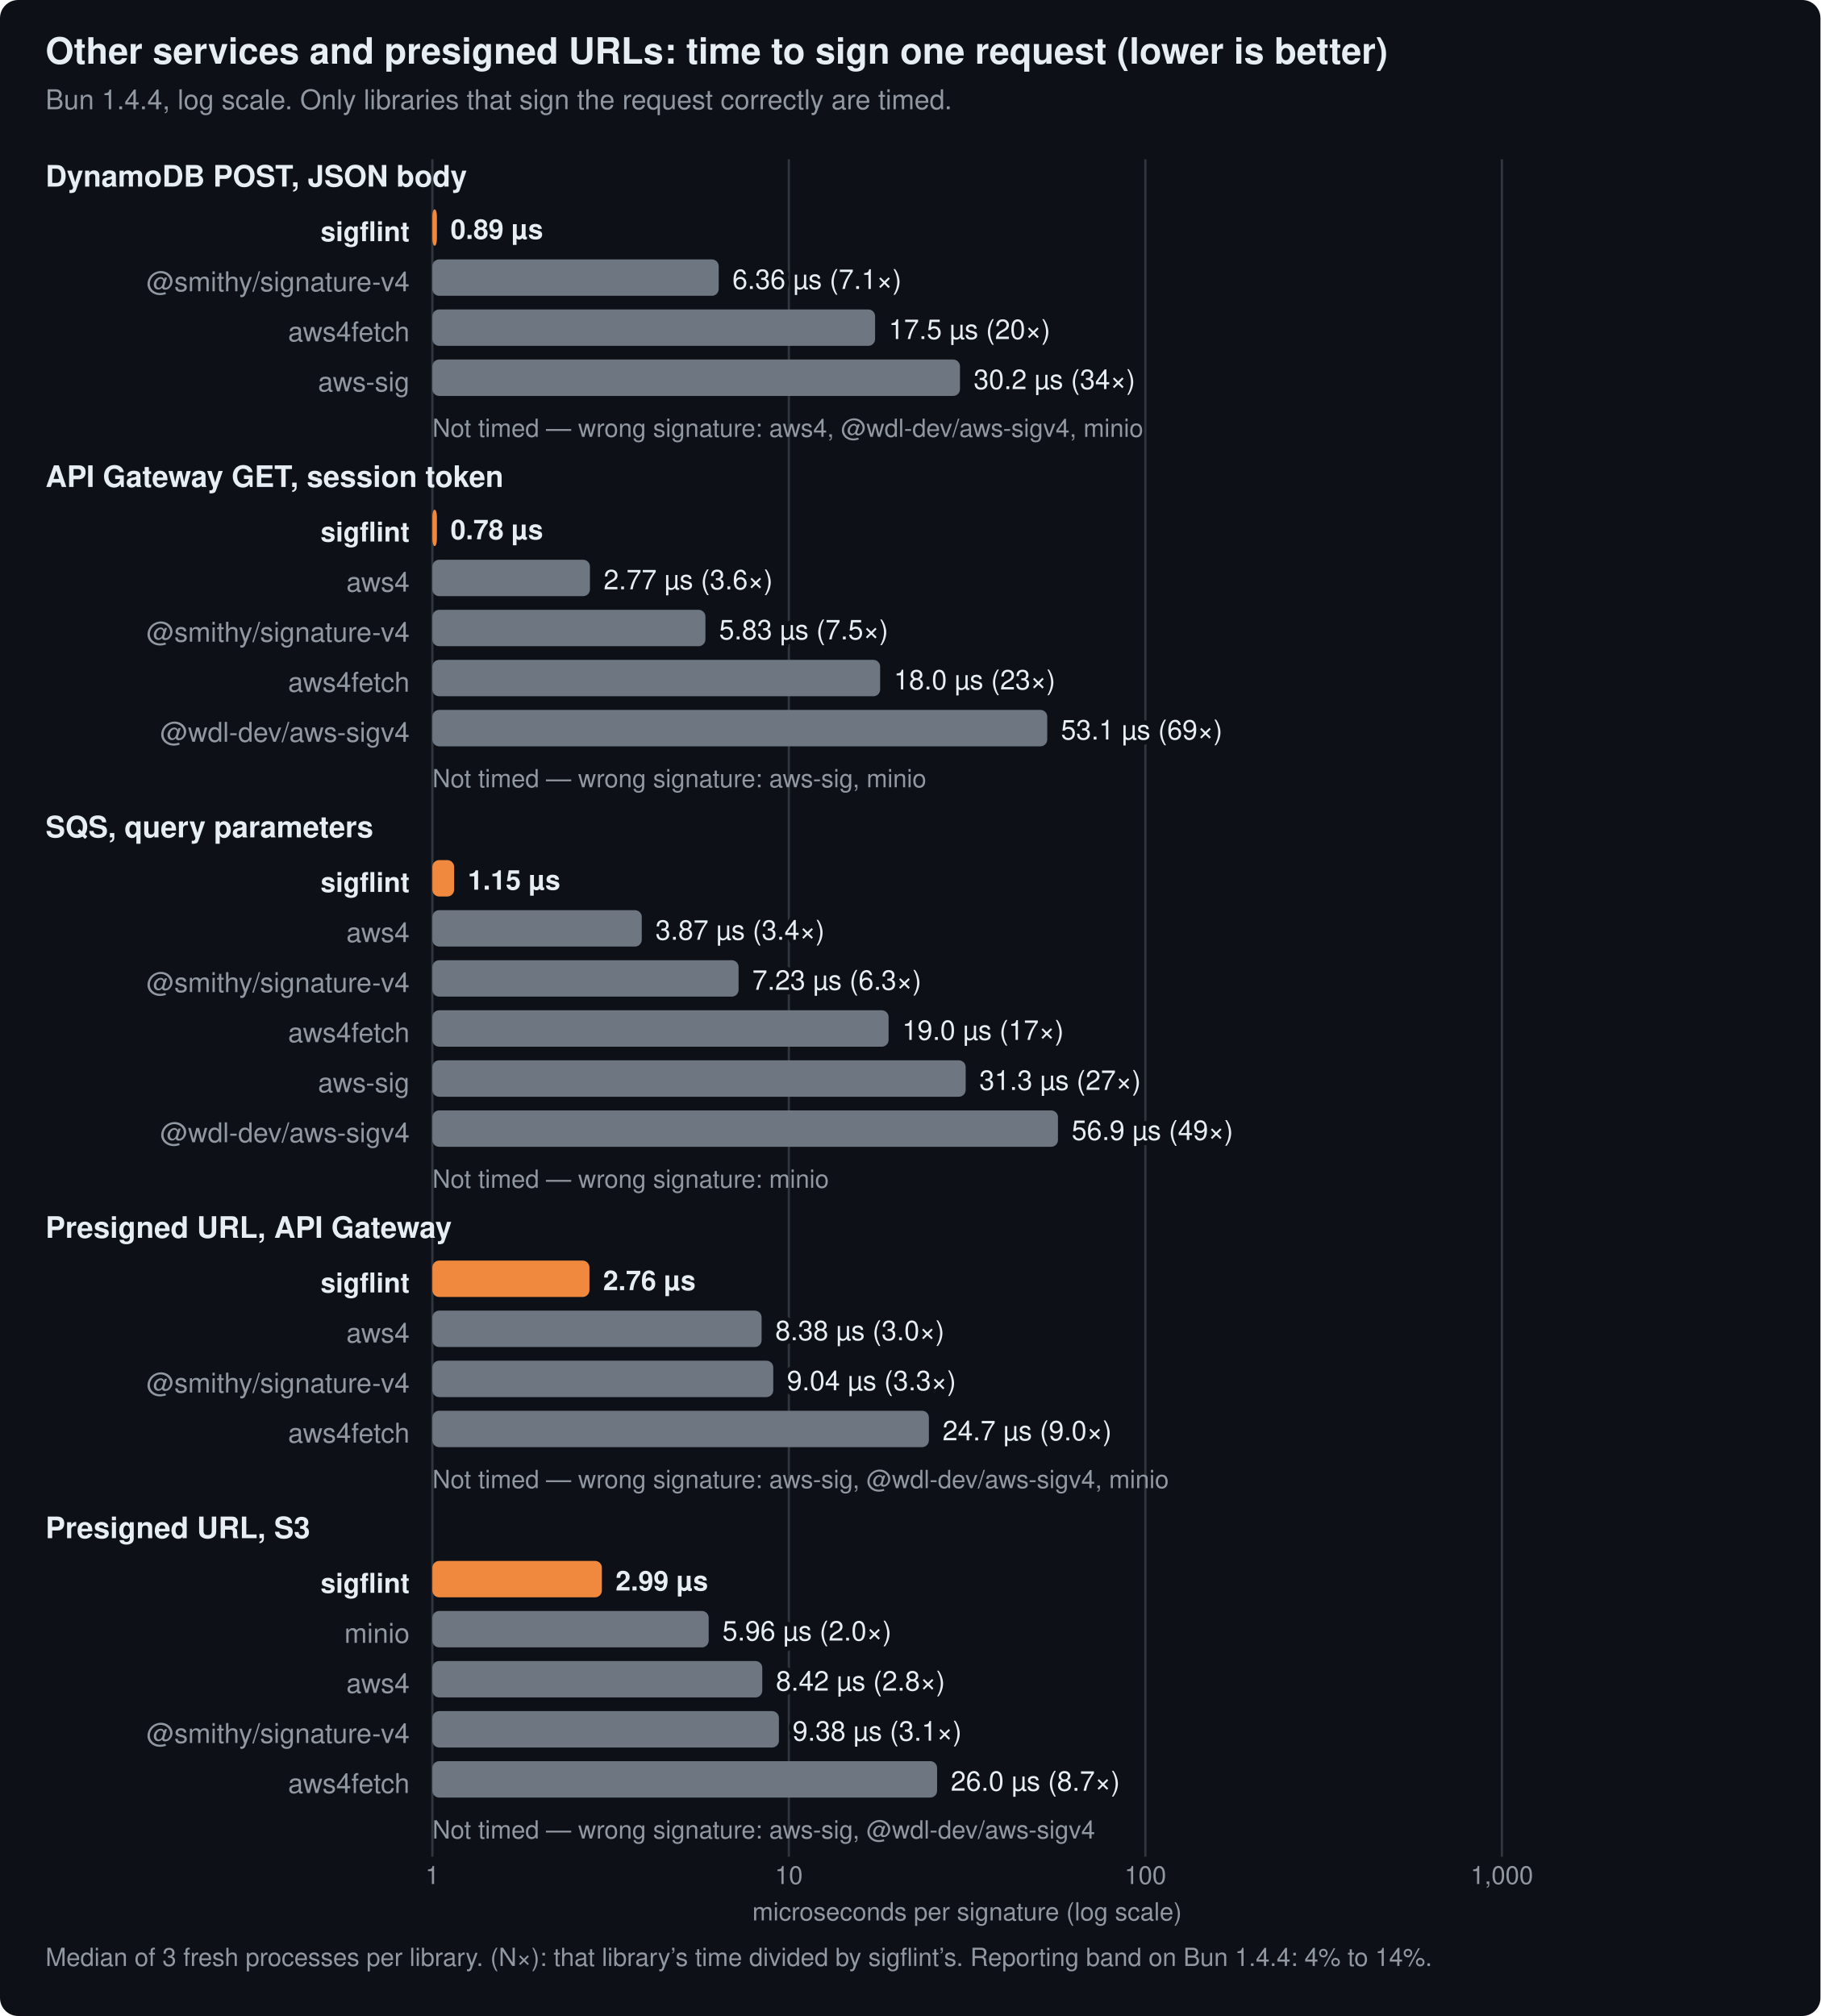
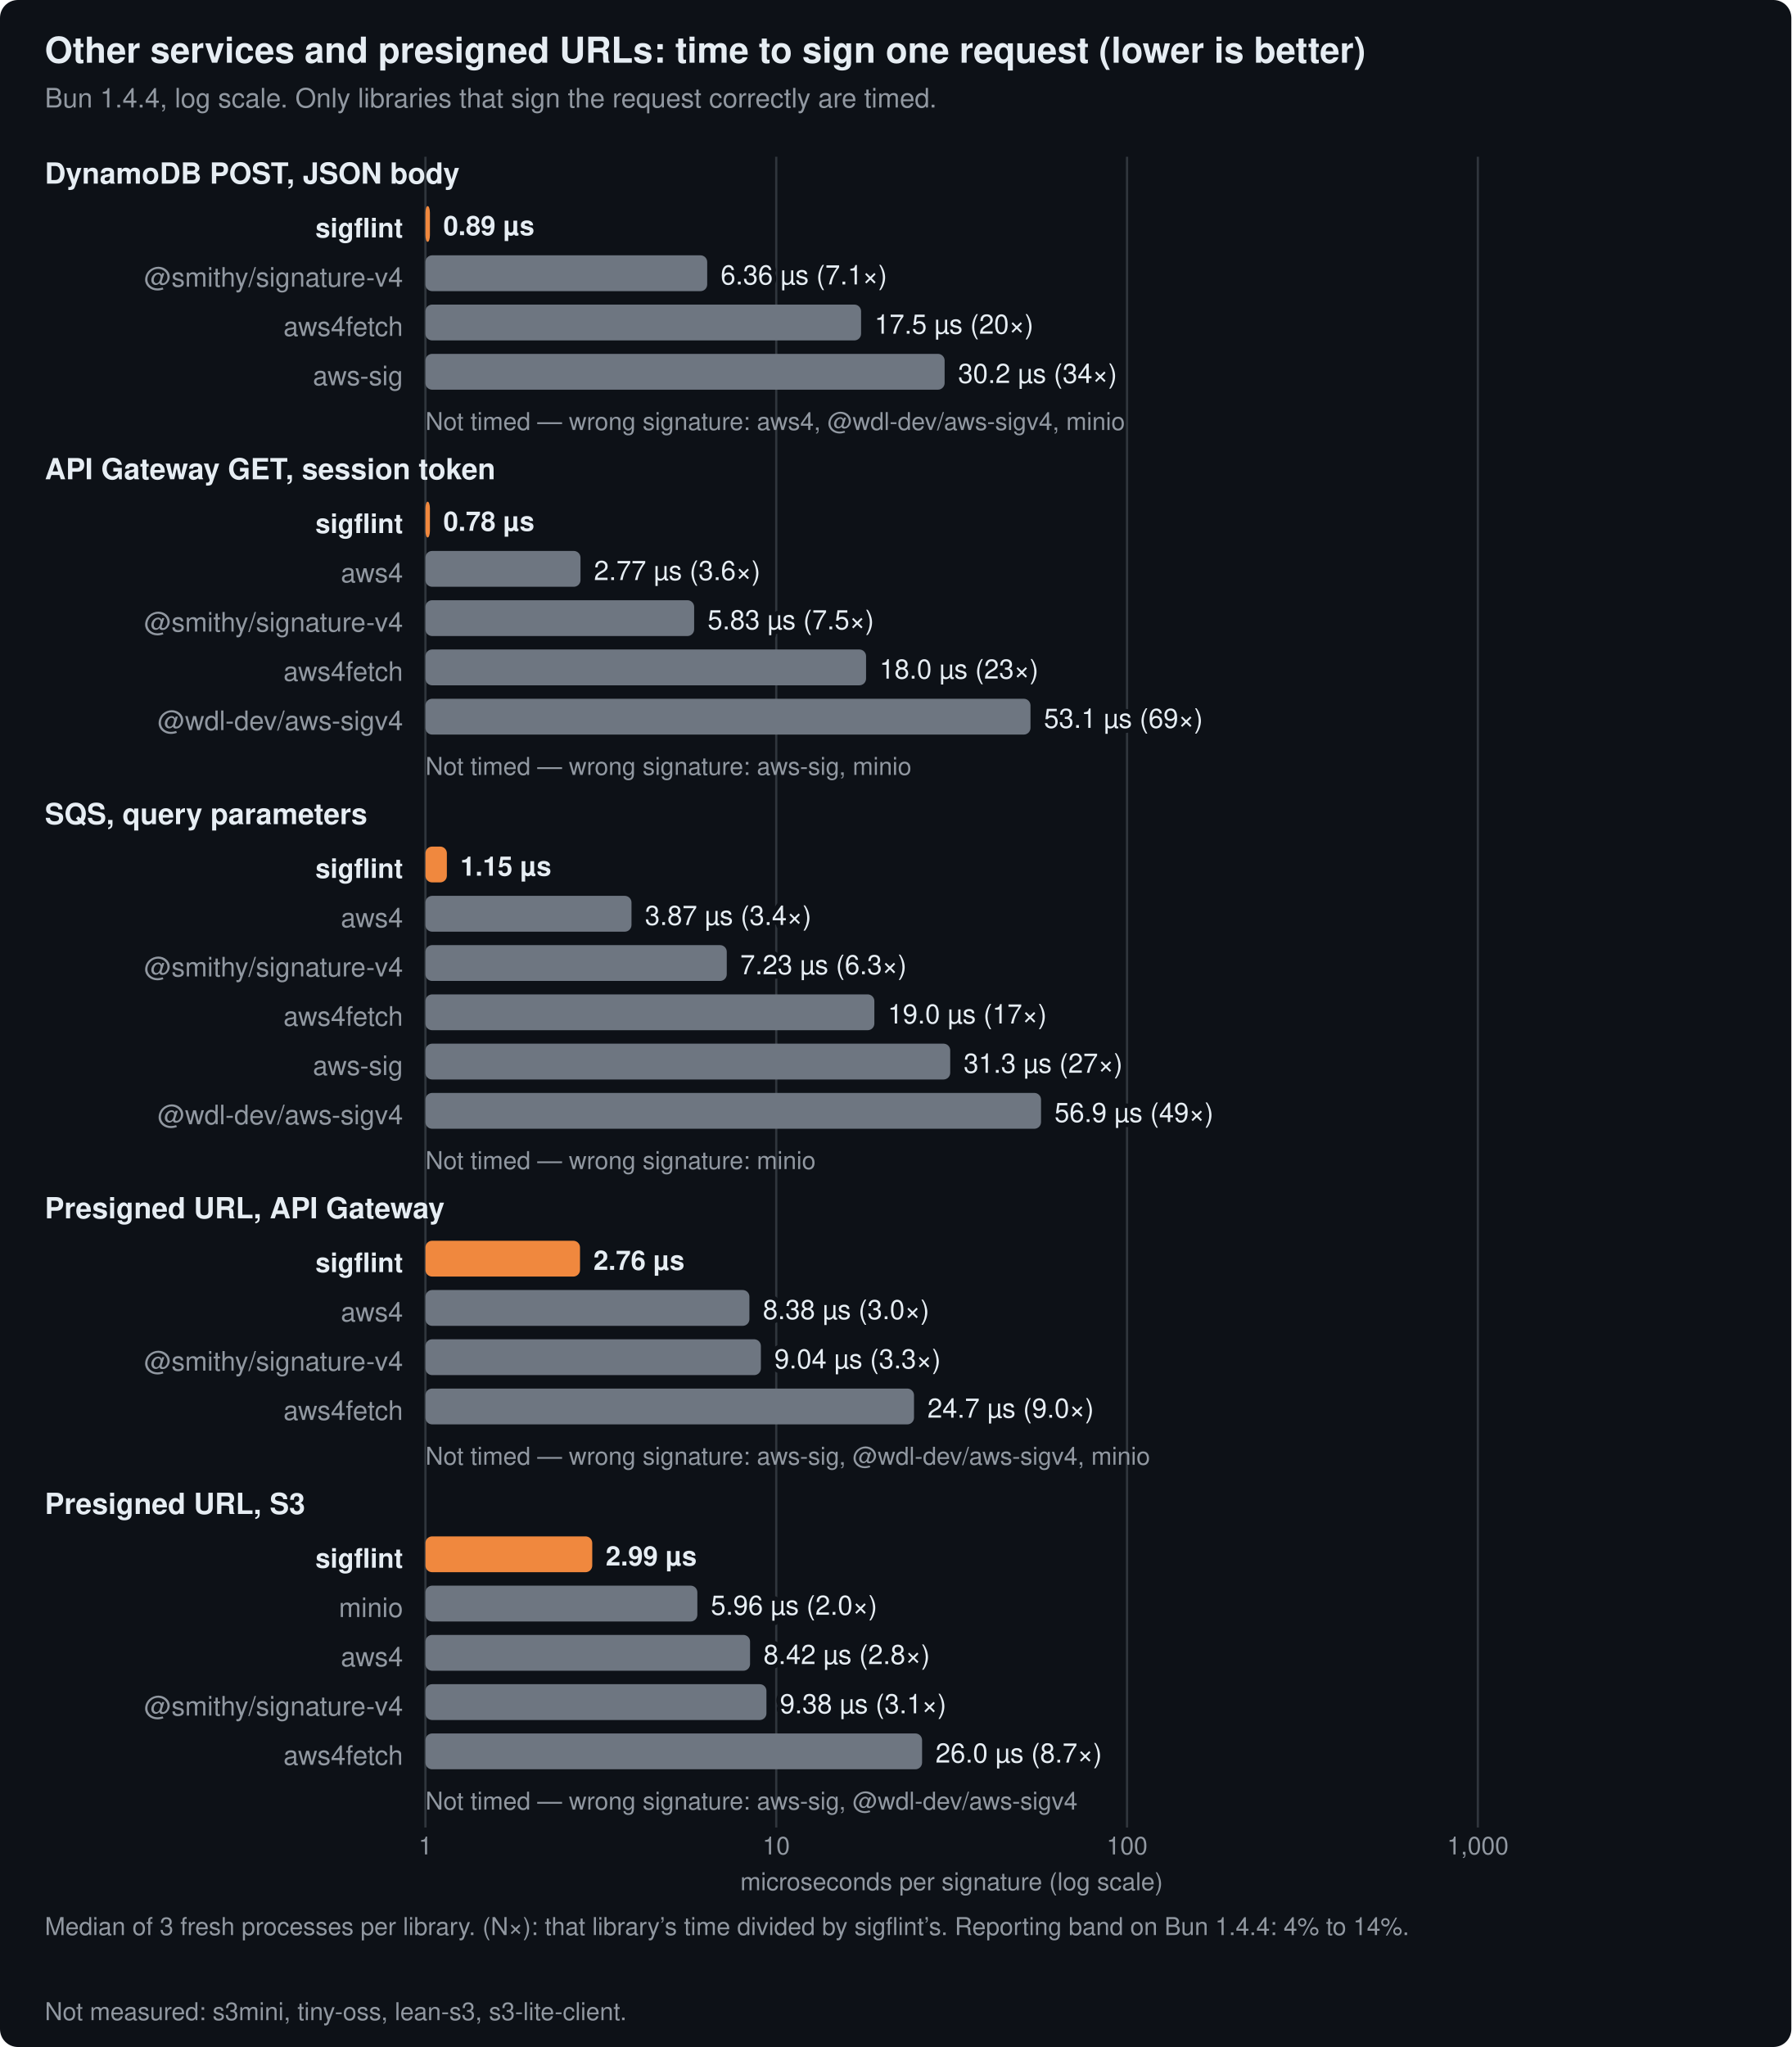
- <svg xmlns="http://www.w3.org/2000/svg" width="800" height="886" viewBox="0 0 800 886" role="img" aria-labelledby="t d" font-family="-apple-system,BlinkMacSystemFont,'Segoe UI',Helvetica,Arial,sans-serif">
-   <rect width="800" height="886" rx="8" fill="#0d1117" />
+ <svg xmlns="http://www.w3.org/2000/svg" width="800" height="914" viewBox="0 0 800 914" role="img" aria-labelledby="t d" font-family="-apple-system,BlinkMacSystemFont,'Segoe UI',Helvetica,Arial,sans-serif">
+   <rect width="800" height="914" rx="8" fill="#0d1117" />
  <text x="20" y="28" font-size="16" fill="#e6edf3" text-anchor="start" font-weight="600">Other services and presigned URLs: time to sign one request (lower is better)</text>
  <text x="20" y="48" font-size="12" fill="#9198a1" text-anchor="start" font-weight="400">Bun 1.4.4, log scale. Only libraries that sign the request correctly are timed.</text>
  <line x1="190" y1="70" x2="190" y2="816" stroke="#30363d" />
  <text x="190" y="828" font-size="11" fill="#9198a1" text-anchor="middle" font-weight="400">1</text>
  <line x1="346.667" y1="70" x2="346.667" y2="816" stroke="#30363d" />
  <text x="346.667" y="828" font-size="11" fill="#9198a1" text-anchor="middle" font-weight="400">10</text>
  <line x1="503.333" y1="70" x2="503.333" y2="816" stroke="#30363d" />
  <text x="503.333" y="828" font-size="11" fill="#9198a1" text-anchor="middle" font-weight="400">100</text>
  <line x1="660" y1="70" x2="660" y2="816" stroke="#30363d" />
  <text x="660" y="828" font-size="11" fill="#9198a1" text-anchor="middle" font-weight="400">1,000</text>
  <text x="20" y="82" font-size="13" fill="#e6edf3" text-anchor="start" font-weight="600">DynamoDB POST, JSON body</text>
  <text x="180" y="106" font-size="12" fill="#e6edf3" text-anchor="end" font-weight="700">sigflint</text>
  <rect x="190" y="92" width="2" height="16" rx="3" fill="#f0883e" />
  <text x="198" y="105" font-size="12" fill="#e6edf3" text-anchor="start" font-weight="700" stroke="#0d1117" stroke-width="4" stroke-linejoin="round" paint-order="stroke">0.89 µs</text>
  <text x="180" y="128" font-size="12" fill="#9198a1" text-anchor="end" font-weight="400">@smithy/signature-v4</text>
  <rect x="190" y="114" width="125.832" height="16" rx="3" fill="#6e7681" />
  <text x="321.832" y="127" font-size="12" fill="#e6edf3" text-anchor="start" font-weight="400" stroke="#0d1117" stroke-width="4" stroke-linejoin="round" paint-order="stroke">6.36 µs  (7.1×)</text>
  <text x="180" y="150" font-size="12" fill="#9198a1" text-anchor="end" font-weight="400">aws4fetch</text>
  <rect x="190" y="136" width="194.556" height="16" rx="3" fill="#6e7681" />
  <text x="390.556" y="149" font-size="12" fill="#e6edf3" text-anchor="start" font-weight="400" stroke="#0d1117" stroke-width="4" stroke-linejoin="round" paint-order="stroke">17.5 µs  (20×)</text>
  <text x="180" y="172" font-size="12" fill="#9198a1" text-anchor="end" font-weight="400">aws-sig</text>
  <rect x="190" y="158" width="231.866" height="16" rx="3" fill="#6e7681" />
  <text x="427.866" y="171" font-size="12" fill="#e6edf3" text-anchor="start" font-weight="400" stroke="#0d1117" stroke-width="4" stroke-linejoin="round" paint-order="stroke">30.2 µs  (34×)</text>
  <text x="190" y="192" font-size="11" fill="#9198a1" text-anchor="start" font-weight="400">Not timed — wrong signature: aws4, @wdl-dev/aws-sigv4, minio</text>
  <text x="20" y="214" font-size="13" fill="#e6edf3" text-anchor="start" font-weight="600">API Gateway GET, session token</text>
  <text x="180" y="238" font-size="12" fill="#e6edf3" text-anchor="end" font-weight="700">sigflint</text>
  <rect x="190" y="224" width="2" height="16" rx="3" fill="#f0883e" />
  <text x="198" y="237" font-size="12" fill="#e6edf3" text-anchor="start" font-weight="700" stroke="#0d1117" stroke-width="4" stroke-linejoin="round" paint-order="stroke">0.78 µs</text>
  <text x="180" y="260" font-size="12" fill="#9198a1" text-anchor="end" font-weight="400">aws4</text>
  <rect x="190" y="246" width="69.248" height="16" rx="3" fill="#6e7681" />
  <text x="265.248" y="259" font-size="12" fill="#e6edf3" text-anchor="start" font-weight="400" stroke="#0d1117" stroke-width="4" stroke-linejoin="round" paint-order="stroke">2.77 µs  (3.6×)</text>
  <text x="180" y="282" font-size="12" fill="#9198a1" text-anchor="end" font-weight="400">@smithy/signature-v4</text>
  <rect x="190" y="268" width="120.001" height="16" rx="3" fill="#6e7681" />
  <text x="316.001" y="281" font-size="12" fill="#e6edf3" text-anchor="start" font-weight="400" stroke="#0d1117" stroke-width="4" stroke-linejoin="round" paint-order="stroke">5.83 µs  (7.5×)</text>
  <text x="180" y="304" font-size="12" fill="#9198a1" text-anchor="end" font-weight="400">aws4fetch</text>
  <rect x="190" y="290" width="196.78" height="16" rx="3" fill="#6e7681" />
  <text x="392.78" y="303" font-size="12" fill="#e6edf3" text-anchor="start" font-weight="400" stroke="#0d1117" stroke-width="4" stroke-linejoin="round" paint-order="stroke">18.0 µs  (23×)</text>
  <text x="180" y="326" font-size="12" fill="#9198a1" text-anchor="end" font-weight="400">@wdl-dev/aws-sigv4</text>
  <rect x="190" y="312" width="270.211" height="16" rx="3" fill="#6e7681" />
  <text x="466.211" y="325" font-size="12" fill="#e6edf3" text-anchor="start" font-weight="400" stroke="#0d1117" stroke-width="4" stroke-linejoin="round" paint-order="stroke">53.1 µs  (69×)</text>
  <text x="190" y="346" font-size="11" fill="#9198a1" text-anchor="start" font-weight="400">Not timed — wrong signature: aws-sig, minio</text>
  <text x="20" y="368" font-size="13" fill="#e6edf3" text-anchor="start" font-weight="600">SQS, query parameters</text>
  <text x="180" y="392" font-size="12" fill="#e6edf3" text-anchor="end" font-weight="700">sigflint</text>
  <rect x="190" y="378" width="9.568" height="16" rx="3" fill="#f0883e" />
  <text x="205.568" y="391" font-size="12" fill="#e6edf3" text-anchor="start" font-weight="700" stroke="#0d1117" stroke-width="4" stroke-linejoin="round" paint-order="stroke">1.15 µs</text>
  <text x="180" y="414" font-size="12" fill="#9198a1" text-anchor="end" font-weight="400">aws4</text>
  <rect x="190" y="400" width="92.022" height="16" rx="3" fill="#6e7681" />
  <text x="288.022" y="413" font-size="12" fill="#e6edf3" text-anchor="start" font-weight="400" stroke="#0d1117" stroke-width="4" stroke-linejoin="round" paint-order="stroke">3.87 µs  (3.4×)</text>
  <text x="180" y="436" font-size="12" fill="#9198a1" text-anchor="end" font-weight="400">@smithy/signature-v4</text>
  <rect x="190" y="422" width="134.57" height="16" rx="3" fill="#6e7681" />
  <text x="330.57" y="435" font-size="12" fill="#e6edf3" text-anchor="start" font-weight="400" stroke="#0d1117" stroke-width="4" stroke-linejoin="round" paint-order="stroke">7.23 µs  (6.3×)</text>
  <text x="180" y="458" font-size="12" fill="#9198a1" text-anchor="end" font-weight="400">aws4fetch</text>
  <rect x="190" y="444" width="200.485" height="16" rx="3" fill="#6e7681" />
  <text x="396.485" y="457" font-size="12" fill="#e6edf3" text-anchor="start" font-weight="400" stroke="#0d1117" stroke-width="4" stroke-linejoin="round" paint-order="stroke">19.0 µs  (17×)</text>
  <text x="180" y="480" font-size="12" fill="#9198a1" text-anchor="end" font-weight="400">aws-sig</text>
  <rect x="190" y="466" width="234.361" height="16" rx="3" fill="#6e7681" />
  <text x="430.361" y="479" font-size="12" fill="#e6edf3" text-anchor="start" font-weight="400" stroke="#0d1117" stroke-width="4" stroke-linejoin="round" paint-order="stroke">31.3 µs  (27×)</text>
  <text x="180" y="502" font-size="12" fill="#9198a1" text-anchor="end" font-weight="400">@wdl-dev/aws-sigv4</text>
  <rect x="190" y="488" width="274.922" height="16" rx="3" fill="#6e7681" />
  <text x="470.922" y="501" font-size="12" fill="#e6edf3" text-anchor="start" font-weight="400" stroke="#0d1117" stroke-width="4" stroke-linejoin="round" paint-order="stroke">56.9 µs  (49×)</text>
  <text x="190" y="522" font-size="11" fill="#9198a1" text-anchor="start" font-weight="400">Not timed — wrong signature: minio</text>
  <text x="20" y="544" font-size="13" fill="#e6edf3" text-anchor="start" font-weight="600">Presigned URL, API Gateway</text>
  <text x="180" y="568" font-size="12" fill="#e6edf3" text-anchor="end" font-weight="700">sigflint</text>
  <rect x="190" y="554" width="69.026" height="16" rx="3" fill="#f0883e" />
  <text x="265.026" y="567" font-size="12" fill="#e6edf3" text-anchor="start" font-weight="700" stroke="#0d1117" stroke-width="4" stroke-linejoin="round" paint-order="stroke">2.76 µs</text>
  <text x="180" y="590" font-size="12" fill="#9198a1" text-anchor="end" font-weight="400">aws4</text>
  <rect x="190" y="576" width="144.682" height="16" rx="3" fill="#6e7681" />
  <text x="340.682" y="589" font-size="12" fill="#e6edf3" text-anchor="start" font-weight="400" stroke="#0d1117" stroke-width="4" stroke-linejoin="round" paint-order="stroke">8.38 µs  (3.0×)</text>
  <text x="180" y="612" font-size="12" fill="#9198a1" text-anchor="end" font-weight="400">@smithy/signature-v4</text>
  <rect x="190" y="598" width="149.807" height="16" rx="3" fill="#6e7681" />
  <text x="345.807" y="611" font-size="12" fill="#e6edf3" text-anchor="start" font-weight="400" stroke="#0d1117" stroke-width="4" stroke-linejoin="round" paint-order="stroke">9.04 µs  (3.3×)</text>
  <text x="180" y="634" font-size="12" fill="#9198a1" text-anchor="end" font-weight="400">aws4fetch</text>
  <rect x="190" y="620" width="218.192" height="16" rx="3" fill="#6e7681" />
  <text x="414.192" y="633" font-size="12" fill="#e6edf3" text-anchor="start" font-weight="400" stroke="#0d1117" stroke-width="4" stroke-linejoin="round" paint-order="stroke">24.7 µs  (9.0×)</text>
  <text x="190" y="654" font-size="11" fill="#9198a1" text-anchor="start" font-weight="400">Not timed — wrong signature: aws-sig, @wdl-dev/aws-sigv4, minio</text>
  <text x="20" y="676" font-size="13" fill="#e6edf3" text-anchor="start" font-weight="600">Presigned URL, S3</text>
  <text x="180" y="700" font-size="12" fill="#e6edf3" text-anchor="end" font-weight="700">sigflint</text>
  <rect x="190" y="686" width="74.499" height="16" rx="3" fill="#f0883e" />
  <text x="270.499" y="699" font-size="12" fill="#e6edf3" text-anchor="start" font-weight="700" stroke="#0d1117" stroke-width="4" stroke-linejoin="round" paint-order="stroke">2.99 µs</text>
  <text x="180" y="722" font-size="12" fill="#9198a1" text-anchor="end" font-weight="400">minio</text>
  <rect x="190" y="708" width="121.432" height="16" rx="3" fill="#6e7681" />
  <text x="317.432" y="721" font-size="12" fill="#e6edf3" text-anchor="start" font-weight="400" stroke="#0d1117" stroke-width="4" stroke-linejoin="round" paint-order="stroke">5.96 µs  (2.0×)</text>
  <text x="180" y="744" font-size="12" fill="#9198a1" text-anchor="end" font-weight="400">aws4</text>
  <rect x="190" y="730" width="144.974" height="16" rx="3" fill="#6e7681" />
  <text x="340.974" y="743" font-size="12" fill="#e6edf3" text-anchor="start" font-weight="400" stroke="#0d1117" stroke-width="4" stroke-linejoin="round" paint-order="stroke">8.42 µs  (2.8×)</text>
  <text x="180" y="766" font-size="12" fill="#9198a1" text-anchor="end" font-weight="400">@smithy/signature-v4</text>
  <rect x="190" y="752" width="152.29" height="16" rx="3" fill="#6e7681" />
  <text x="348.29" y="765" font-size="12" fill="#e6edf3" text-anchor="start" font-weight="400" stroke="#0d1117" stroke-width="4" stroke-linejoin="round" paint-order="stroke">9.38 µs  (3.1×)</text>
  <text x="180" y="788" font-size="12" fill="#9198a1" text-anchor="end" font-weight="400">aws4fetch</text>
  <rect x="190" y="774" width="221.799" height="16" rx="3" fill="#6e7681" />
  <text x="417.799" y="787" font-size="12" fill="#e6edf3" text-anchor="start" font-weight="400" stroke="#0d1117" stroke-width="4" stroke-linejoin="round" paint-order="stroke">26.0 µs  (8.7×)</text>
  <text x="190" y="808" font-size="11" fill="#9198a1" text-anchor="start" font-weight="400">Not timed — wrong signature: aws-sig, @wdl-dev/aws-sigv4</text>
  <text x="425" y="844" font-size="11" fill="#9198a1" text-anchor="middle" font-weight="400">microseconds per signature (log scale)</text>
  <text x="20" y="864" font-size="11" fill="#9198a1" text-anchor="start" font-weight="400">Median of 3 fresh processes per library. (N×): that library’s time divided by sigflint’s. Reporting band on Bun 1.4.4: 4% to 14%.</text>
+   <text x="20" y="902" font-size="11" fill="#9198a1" text-anchor="start" font-weight="400">Not measured: s3mini, tiny-oss, lean-s3, s3-lite-client.</text>
</svg>
